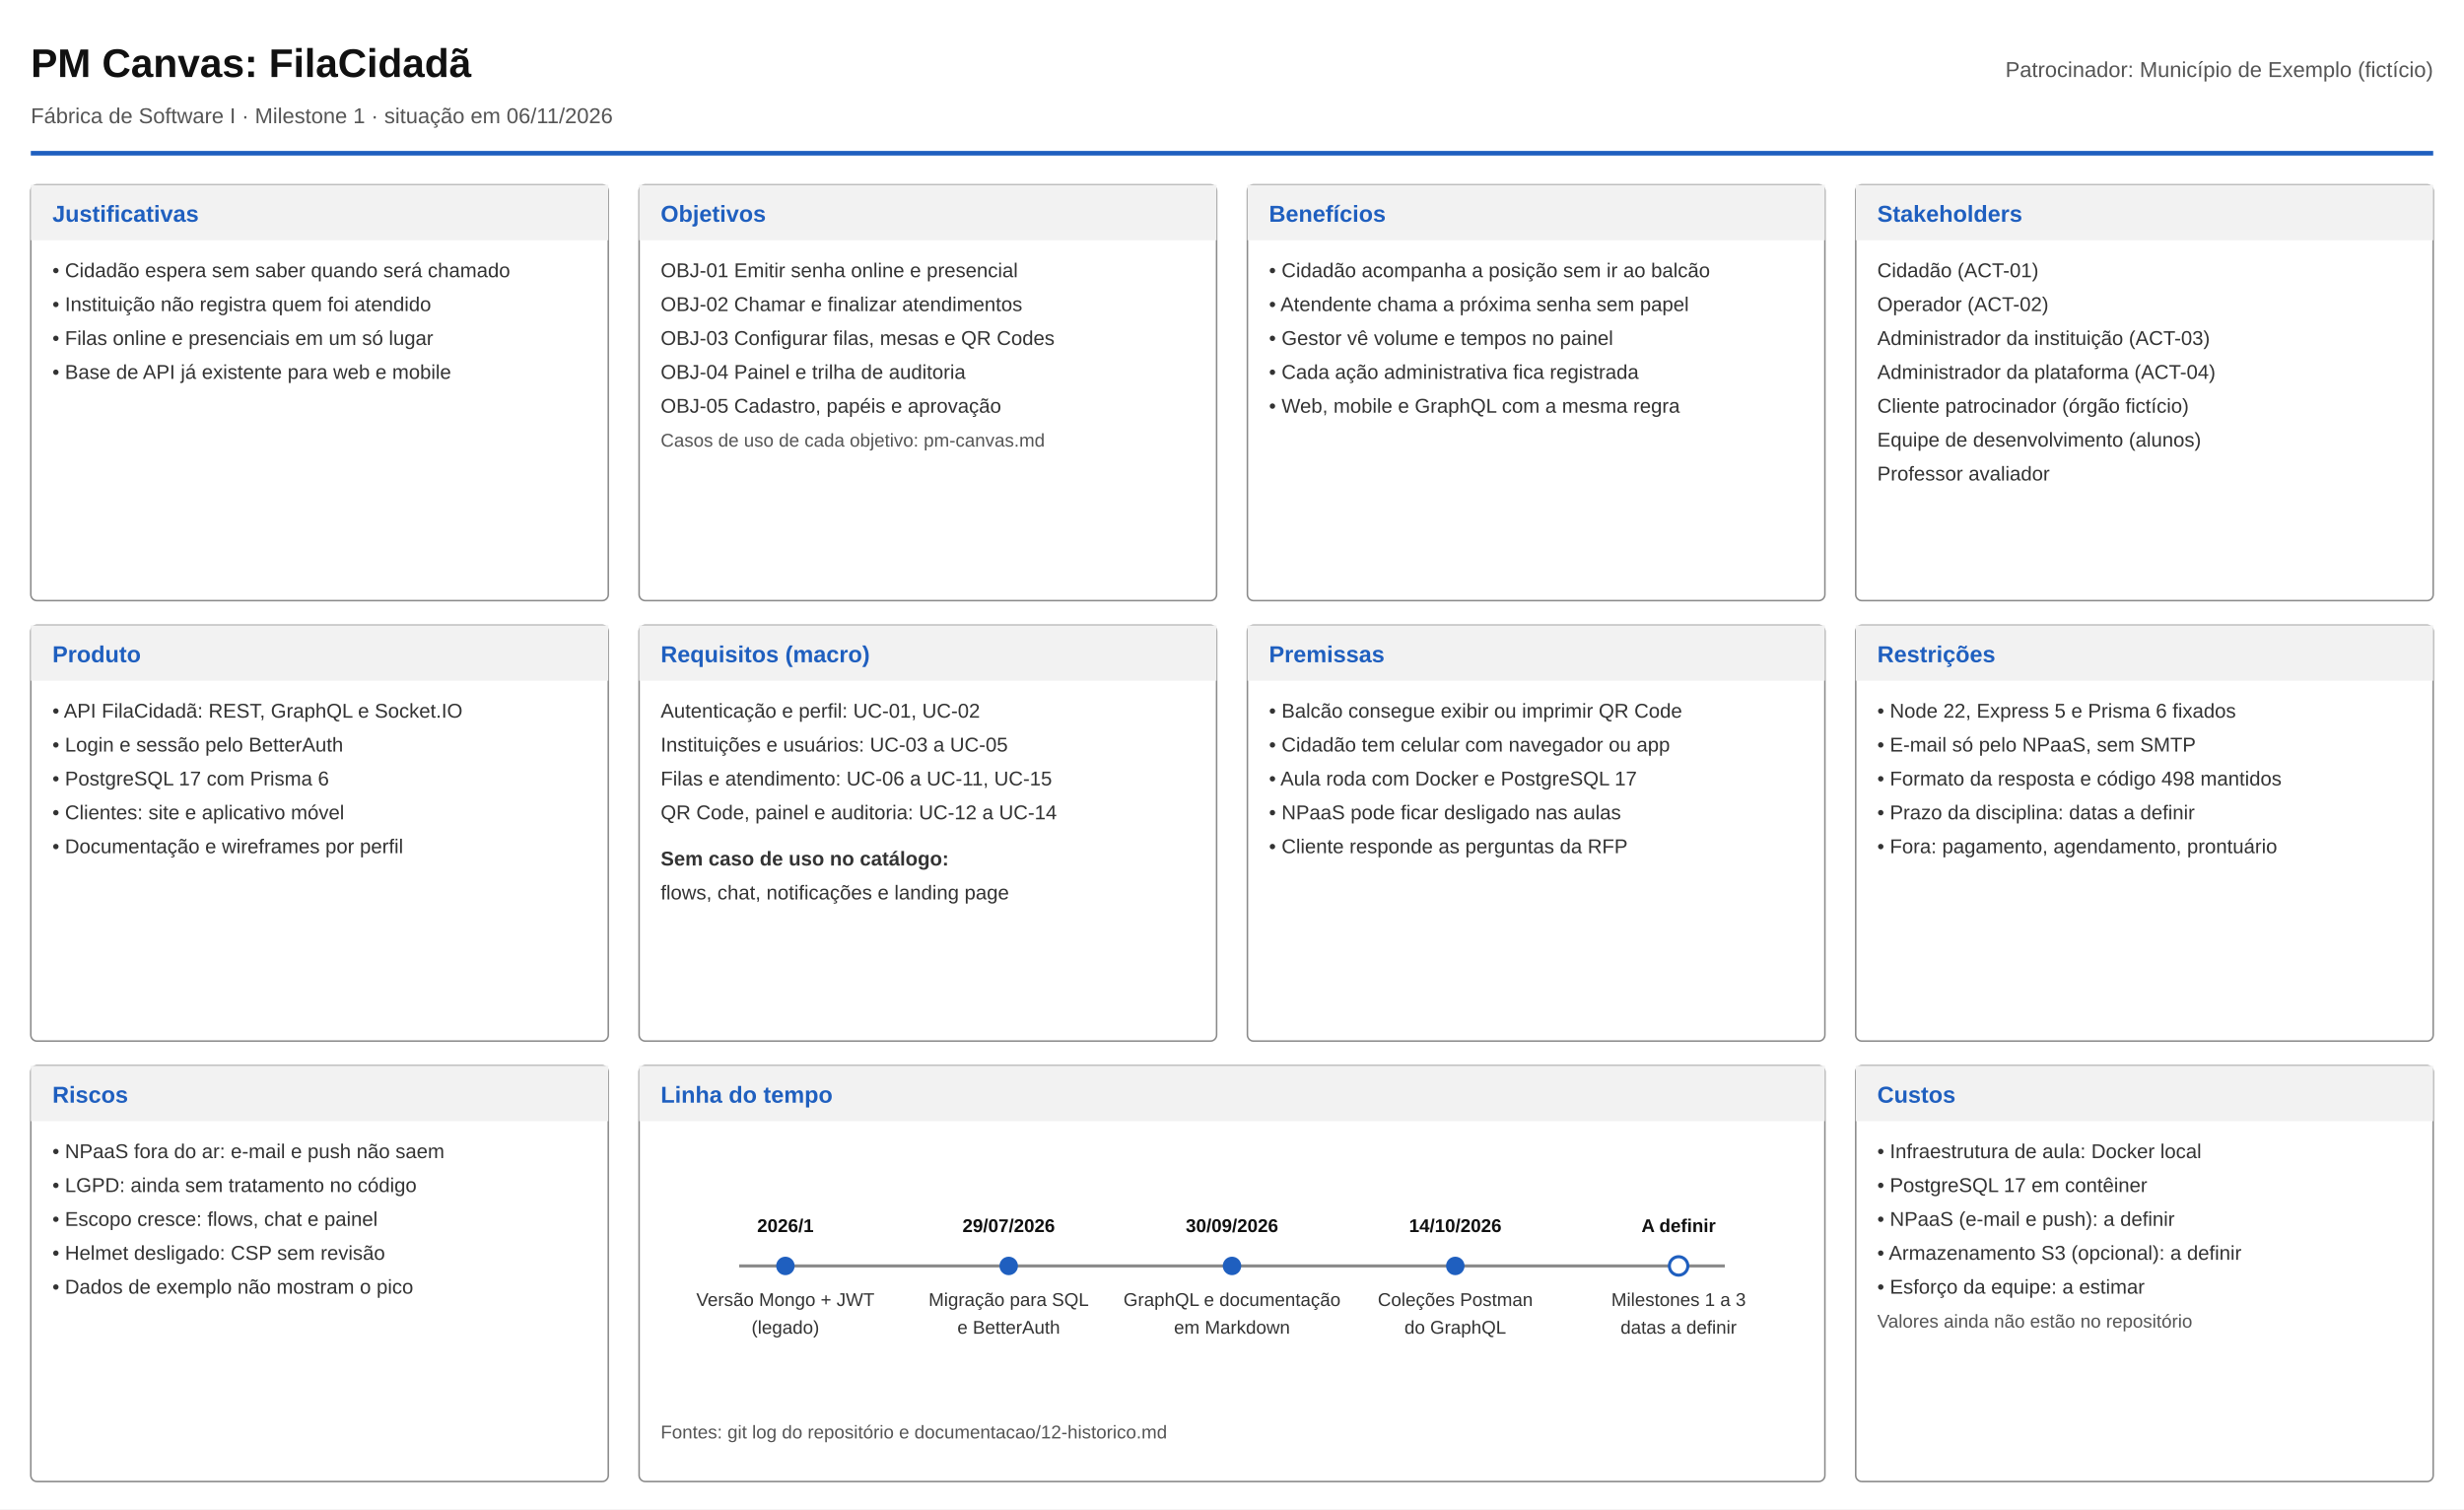
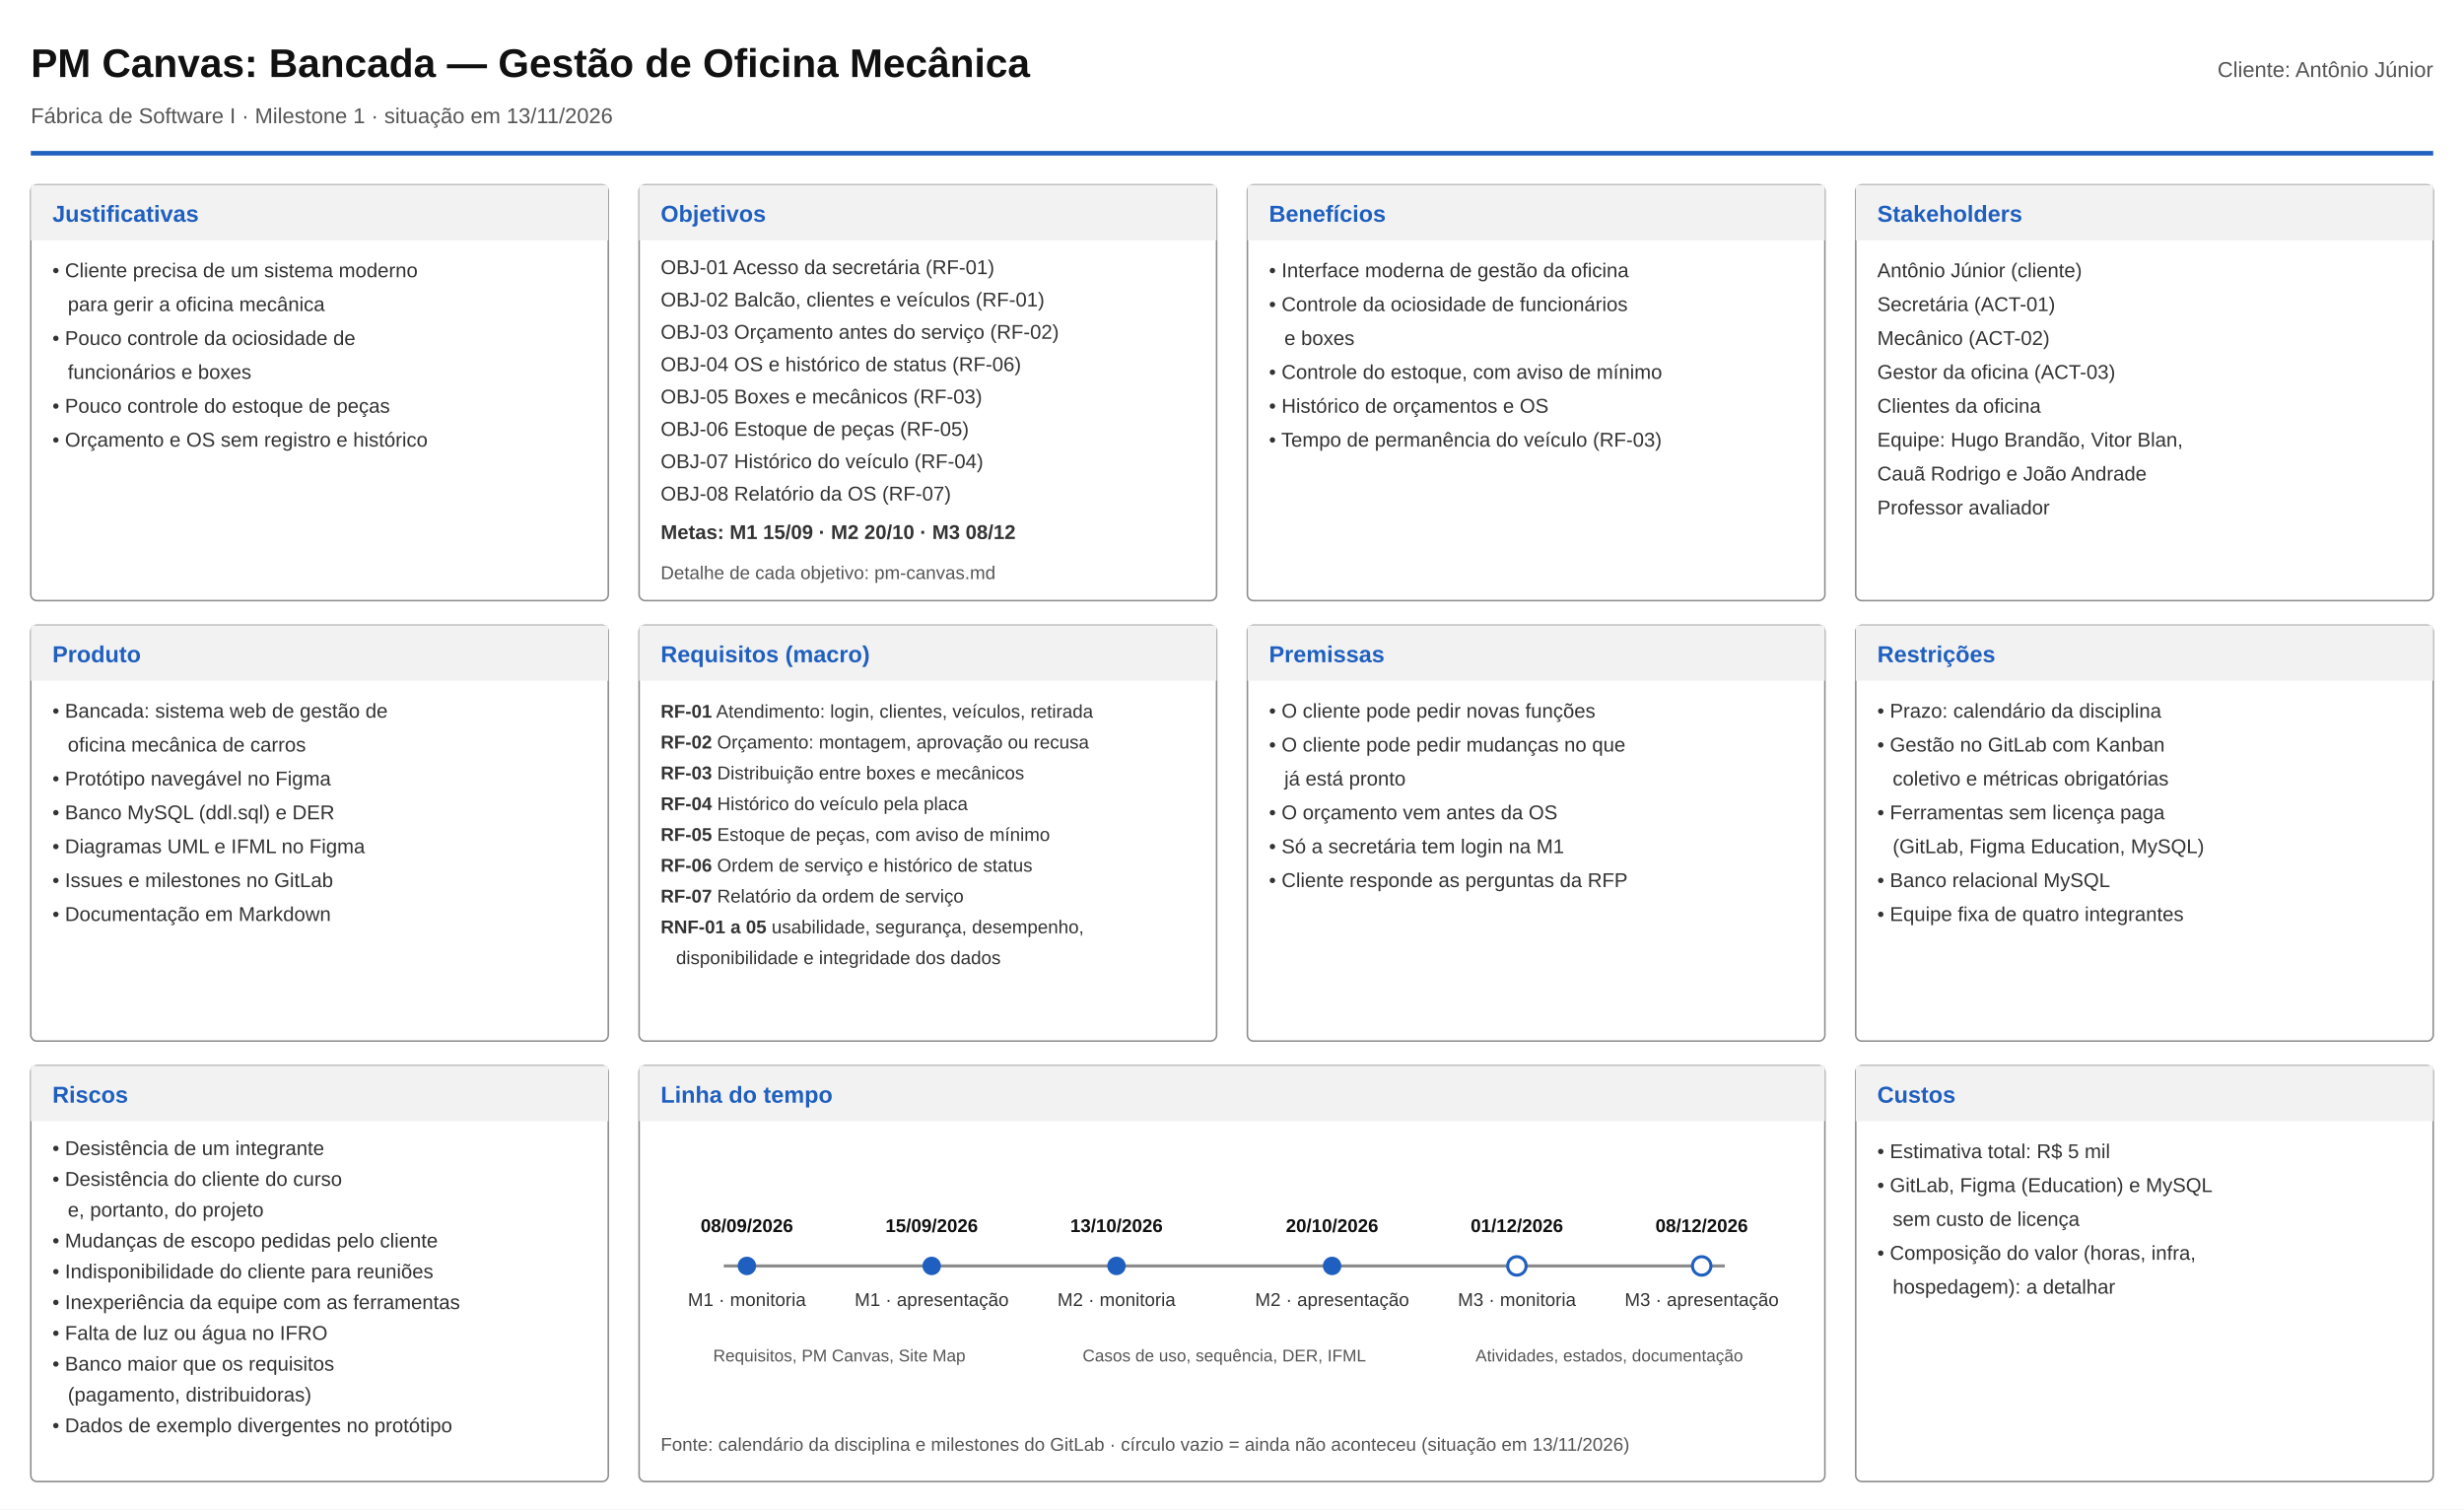
<svg xmlns="http://www.w3.org/2000/svg" viewBox="0 0 1600 980" width="1600" height="980" font-family="Arial, Helvetica, sans-serif">
  <rect x="0" y="0" width="1600" height="980" fill="#ffffff" />
-   <text x="20" y="50" font-size="26" font-weight="bold" fill="#111111">PM Canvas: FilaCidadã</text>
-   <text x="20" y="80" font-size="14" fill="#555555">Fábrica de Software I · Milestone 1 · situação em 06/11/2026</text>
-   <text x="1580" y="50" font-size="14" text-anchor="end" fill="#555555">Patrocinador: Município de Exemplo (fictício)</text>
+   <text x="20" y="50" font-size="26" font-weight="bold" fill="#111111">PM Canvas: Bancada — Gestão de Oficina Mecânica</text>
+   <text x="20" y="80" font-size="14" fill="#555555">Fábrica de Software I · Milestone 1 · situação em 13/11/2026</text>
+   <text x="1580" y="50" font-size="14" text-anchor="end" fill="#555555">Cliente: Antônio Júnior</text>
  <rect x="20" y="98" width="1560" height="3" fill="#1f5fbf" />
  <rect x="20" y="120" width="375" height="270" rx="4" fill="#ffffff" stroke="#8a8a8a" />
  <rect x="20" y="120" width="375" height="36" fill="#f2f2f2" />
  <text x="34" y="144" font-size="15" font-weight="bold" fill="#1f5fbf">Justificativas</text>
  <g font-size="13" fill="#333333">
-     <text x="34" y="180">• Cidadão espera sem saber quando será chamado</text>
-     <text x="34" y="202">• Instituição não registra quem foi atendido</text>
-     <text x="34" y="224">• Filas online e presenciais em um só lugar</text>
-     <text x="34" y="246">• Base de API já existente para web e mobile</text>
+     <text x="34" y="180">• Cliente precisa de um sistema moderno</text>
+     <text x="44" y="202">para gerir a oficina mecânica</text>
+     <text x="34" y="224">• Pouco controle da ociosidade de</text>
+     <text x="44" y="246">funcionários e boxes</text>
+     <text x="34" y="268">• Pouco controle do estoque de peças</text>
+     <text x="34" y="290">• Orçamento e OS sem registro e histórico</text>
  </g>
  <rect x="415" y="120" width="375" height="270" rx="4" fill="#ffffff" stroke="#8a8a8a" />
  <rect x="415" y="120" width="375" height="36" fill="#f2f2f2" />
  <text x="429" y="144" font-size="15" font-weight="bold" fill="#1f5fbf">Objetivos</text>
  <g font-size="13" fill="#333333">
-     <text x="429" y="180">OBJ-01 Emitir senha online e presencial</text>
-     <text x="429" y="202">OBJ-02 Chamar e finalizar atendimentos</text>
-     <text x="429" y="224">OBJ-03 Configurar filas, mesas e QR Codes</text>
-     <text x="429" y="246">OBJ-04 Painel e trilha de auditoria</text>
-     <text x="429" y="268">OBJ-05 Cadastro, papéis e aprovação</text>
+     <text x="429" y="178">OBJ-01 Acesso da secretária (RF-01)</text>
+     <text x="429" y="199">OBJ-02 Balcão, clientes e veículos (RF-01)</text>
+     <text x="429" y="220">OBJ-03 Orçamento antes do serviço (RF-02)</text>
+     <text x="429" y="241">OBJ-04 OS e histórico de status (RF-06)</text>
+     <text x="429" y="262">OBJ-05 Boxes e mecânicos (RF-03)</text>
+     <text x="429" y="283">OBJ-06 Estoque de peças (RF-05)</text>
+     <text x="429" y="304">OBJ-07 Histórico do veículo (RF-04)</text>
+     <text x="429" y="325">OBJ-08 Relatório da OS (RF-07)</text>
+     <text x="429" y="350" font-weight="bold">Metas: M1 15/09 · M2 20/10 · M3 08/12</text>
  </g>
-   <text x="429" y="290" font-size="12" fill="#555555">Casos de uso de cada objetivo: pm-canvas.md</text>
+   <text x="429" y="376" font-size="12" fill="#555555">Detalhe de cada objetivo: pm-canvas.md</text>
  <rect x="810" y="120" width="375" height="270" rx="4" fill="#ffffff" stroke="#8a8a8a" />
  <rect x="810" y="120" width="375" height="36" fill="#f2f2f2" />
  <text x="824" y="144" font-size="15" font-weight="bold" fill="#1f5fbf">Benefícios</text>
  <g font-size="13" fill="#333333">
-     <text x="824" y="180">• Cidadão acompanha a posição sem ir ao balcão</text>
-     <text x="824" y="202">• Atendente chama a próxima senha sem papel</text>
-     <text x="824" y="224">• Gestor vê volume e tempos no painel</text>
-     <text x="824" y="246">• Cada ação administrativa fica registrada</text>
-     <text x="824" y="268">• Web, mobile e GraphQL com a mesma regra</text>
+     <text x="824" y="180">• Interface moderna de gestão da oficina</text>
+     <text x="824" y="202">• Controle da ociosidade de funcionários</text>
+     <text x="834" y="224">e boxes</text>
+     <text x="824" y="246">• Controle do estoque, com aviso de mínimo</text>
+     <text x="824" y="268">• Histórico de orçamentos e OS</text>
+     <text x="824" y="290">• Tempo de permanência do veículo (RF-03)</text>
  </g>
  <rect x="1205" y="120" width="375" height="270" rx="4" fill="#ffffff" stroke="#8a8a8a" />
  <rect x="1205" y="120" width="375" height="36" fill="#f2f2f2" />
  <text x="1219" y="144" font-size="15" font-weight="bold" fill="#1f5fbf">Stakeholders</text>
  <g font-size="13" fill="#333333">
-     <text x="1219" y="180">Cidadão (ACT-01)</text>
-     <text x="1219" y="202">Operador (ACT-02)</text>
-     <text x="1219" y="224">Administrador da instituição (ACT-03)</text>
-     <text x="1219" y="246">Administrador da plataforma (ACT-04)</text>
-     <text x="1219" y="268">Cliente patrocinador (órgão fictício)</text>
-     <text x="1219" y="290">Equipe de desenvolvimento (alunos)</text>
-     <text x="1219" y="312">Professor avaliador</text>
+     <text x="1219" y="180">Antônio Júnior (cliente)</text>
+     <text x="1219" y="202">Secretária (ACT-01)</text>
+     <text x="1219" y="224">Mecânico (ACT-02)</text>
+     <text x="1219" y="246">Gestor da oficina (ACT-03)</text>
+     <text x="1219" y="268">Clientes da oficina</text>
+     <text x="1219" y="290">Equipe: Hugo Brandão, Vitor Blan,</text>
+     <text x="1219" y="312">Cauã Rodrigo e João Andrade</text>
+     <text x="1219" y="334">Professor avaliador</text>
  </g>
  <rect x="20" y="406" width="375" height="270" rx="4" fill="#ffffff" stroke="#8a8a8a" />
  <rect x="20" y="406" width="375" height="36" fill="#f2f2f2" />
  <text x="34" y="430" font-size="15" font-weight="bold" fill="#1f5fbf">Produto</text>
  <g font-size="13" fill="#333333">
-     <text x="34" y="466">• API FilaCidadã: REST, GraphQL e Socket.IO</text>
-     <text x="34" y="488">• Login e sessão pelo BetterAuth</text>
-     <text x="34" y="510">• PostgreSQL 17 com Prisma 6</text>
-     <text x="34" y="532">• Clientes: site e aplicativo móvel</text>
-     <text x="34" y="554">• Documentação e wireframes por perfil</text>
+     <text x="34" y="466">• Bancada: sistema web de gestão de</text>
+     <text x="44" y="488">oficina mecânica de carros</text>
+     <text x="34" y="510">• Protótipo navegável no Figma</text>
+     <text x="34" y="532">• Banco MySQL (ddl.sql) e DER</text>
+     <text x="34" y="554">• Diagramas UML e IFML no Figma</text>
+     <text x="34" y="576">• Issues e milestones no GitLab</text>
+     <text x="34" y="598">• Documentação em Markdown</text>
  </g>
  <rect x="415" y="406" width="375" height="270" rx="4" fill="#ffffff" stroke="#8a8a8a" />
  <rect x="415" y="406" width="375" height="36" fill="#f2f2f2" />
  <text x="429" y="430" font-size="15" font-weight="bold" fill="#1f5fbf">Requisitos (macro)</text>
-   <g font-size="13" fill="#333333">
-     <text x="429" y="466">Autenticação e perfil: UC-01, UC-02</text>
-     <text x="429" y="488">Instituições e usuários: UC-03 a UC-05</text>
-     <text x="429" y="510">Filas e atendimento: UC-06 a UC-11, UC-15</text>
-     <text x="429" y="532">QR Code, painel e auditoria: UC-12 a UC-14</text>
-     <text x="429" y="562" font-weight="bold">Sem caso de uso no catálogo:</text>
-     <text x="429" y="584">flows, chat, notificações e landing page</text>
+   <g font-size="12" fill="#333333">
+     <text x="429" y="466">
+       <tspan font-weight="bold">RF-01</tspan> Atendimento: login, clientes, veículos, retirada</text>
+     <text x="429" y="486">
+       <tspan font-weight="bold">RF-02</tspan> Orçamento: montagem, aprovação ou recusa</text>
+     <text x="429" y="506">
+       <tspan font-weight="bold">RF-03</tspan> Distribuição entre boxes e mecânicos</text>
+     <text x="429" y="526">
+       <tspan font-weight="bold">RF-04</tspan> Histórico do veículo pela placa</text>
+     <text x="429" y="546">
+       <tspan font-weight="bold">RF-05</tspan> Estoque de peças, com aviso de mínimo</text>
+     <text x="429" y="566">
+       <tspan font-weight="bold">RF-06</tspan> Ordem de serviço e histórico de status</text>
+     <text x="429" y="586">
+       <tspan font-weight="bold">RF-07</tspan> Relatório da ordem de serviço</text>
+     <text x="429" y="606">
+       <tspan font-weight="bold">RNF-01 a 05</tspan> usabilidade, segurança, desempenho,</text>
+     <text x="439" y="626">disponibilidade e integridade dos dados</text>
  </g>
  <rect x="810" y="406" width="375" height="270" rx="4" fill="#ffffff" stroke="#8a8a8a" />
  <rect x="810" y="406" width="375" height="36" fill="#f2f2f2" />
  <text x="824" y="430" font-size="15" font-weight="bold" fill="#1f5fbf">Premissas</text>
  <g font-size="13" fill="#333333">
-     <text x="824" y="466">• Balcão consegue exibir ou imprimir QR Code</text>
-     <text x="824" y="488">• Cidadão tem celular com navegador ou app</text>
-     <text x="824" y="510">• Aula roda com Docker e PostgreSQL 17</text>
-     <text x="824" y="532">• NPaaS pode ficar desligado nas aulas</text>
-     <text x="824" y="554">• Cliente responde as perguntas da RFP</text>
+     <text x="824" y="466">• O cliente pode pedir novas funções</text>
+     <text x="824" y="488">• O cliente pode pedir mudanças no que</text>
+     <text x="834" y="510">já está pronto</text>
+     <text x="824" y="532">• O orçamento vem antes da OS</text>
+     <text x="824" y="554">• Só a secretária tem login na M1</text>
+     <text x="824" y="576">• Cliente responde as perguntas da RFP</text>
  </g>
  <rect x="1205" y="406" width="375" height="270" rx="4" fill="#ffffff" stroke="#8a8a8a" />
  <rect x="1205" y="406" width="375" height="36" fill="#f2f2f2" />
  <text x="1219" y="430" font-size="15" font-weight="bold" fill="#1f5fbf">Restrições</text>
  <g font-size="13" fill="#333333">
-     <text x="1219" y="466">• Node 22, Express 5 e Prisma 6 fixados</text>
-     <text x="1219" y="488">• E-mail só pelo NPaaS, sem SMTP</text>
-     <text x="1219" y="510">• Formato da resposta e código 498 mantidos</text>
-     <text x="1219" y="532">• Prazo da disciplina: datas a definir</text>
-     <text x="1219" y="554">• Fora: pagamento, agendamento, prontuário</text>
+     <text x="1219" y="466">• Prazo: calendário da disciplina</text>
+     <text x="1219" y="488">• Gestão no GitLab com Kanban</text>
+     <text x="1229" y="510">coletivo e métricas obrigatórias</text>
+     <text x="1219" y="532">• Ferramentas sem licença paga</text>
+     <text x="1229" y="554">(GitLab, Figma Education, MySQL)</text>
+     <text x="1219" y="576">• Banco relacional MySQL</text>
+     <text x="1219" y="598">• Equipe fixa de quatro integrantes</text>
  </g>
  <rect x="20" y="692" width="375" height="270" rx="4" fill="#ffffff" stroke="#8a8a8a" />
  <rect x="20" y="692" width="375" height="36" fill="#f2f2f2" />
  <text x="34" y="716" font-size="15" font-weight="bold" fill="#1f5fbf">Riscos</text>
  <g font-size="13" fill="#333333">
-     <text x="34" y="752">• NPaaS fora do ar: e-mail e push não saem</text>
-     <text x="34" y="774">• LGPD: ainda sem tratamento no código</text>
-     <text x="34" y="796">• Escopo cresce: flows, chat e painel</text>
-     <text x="34" y="818">• Helmet desligado: CSP sem revisão</text>
-     <text x="34" y="840">• Dados de exemplo não mostram o pico</text>
+     <text x="34" y="750">• Desistência de um integrante</text>
+     <text x="34" y="770">• Desistência do cliente do curso</text>
+     <text x="44" y="790">e, portanto, do projeto</text>
+     <text x="34" y="810">• Mudanças de escopo pedidas pelo cliente</text>
+     <text x="34" y="830">• Indisponibilidade do cliente para reuniões</text>
+     <text x="34" y="850">• Inexperiência da equipe com as ferramentas</text>
+     <text x="34" y="870">• Falta de luz ou água no IFRO</text>
+     <text x="34" y="890">• Banco maior que os requisitos</text>
+     <text x="44" y="910">(pagamento, distribuidoras)</text>
+     <text x="34" y="930">• Dados de exemplo divergentes no protótipo</text>
  </g>
  <rect x="415" y="692" width="770" height="270" rx="4" fill="#ffffff" stroke="#8a8a8a" />
  <rect x="415" y="692" width="770" height="36" fill="#f2f2f2" />
  <text x="429" y="716" font-size="15" font-weight="bold" fill="#1f5fbf">Linha do tempo</text>
-   <line x1="480" y1="822" x2="1120" y2="822" stroke="#8a8a8a" stroke-width="2" />
+   <line x1="470" y1="822" x2="1120" y2="822" stroke="#8a8a8a" stroke-width="2" />
  <g font-size="12" font-weight="bold" fill="#111111" text-anchor="middle">
-     <text x="510" y="800">2026/1</text>
-     <text x="655" y="800">29/07/2026</text>
-     <text x="800" y="800">30/09/2026</text>
-     <text x="945" y="800">14/10/2026</text>
-     <text x="1090" y="800">A definir</text>
+     <text x="485" y="800">08/09/2026</text>
+     <text x="605" y="800">15/09/2026</text>
+     <text x="725" y="800">13/10/2026</text>
+     <text x="865" y="800">20/10/2026</text>
+     <text x="985" y="800">01/12/2026</text>
+     <text x="1105" y="800">08/12/2026</text>
  </g>
-   <circle cx="510" cy="822" r="6" fill="#1f5fbf" />
-   <circle cx="655" cy="822" r="6" fill="#1f5fbf" />
-   <circle cx="800" cy="822" r="6" fill="#1f5fbf" />
-   <circle cx="945" cy="822" r="6" fill="#1f5fbf" />
-   <circle cx="1090" cy="822" r="6" fill="#ffffff" stroke="#1f5fbf" stroke-width="2" />
+   <circle cx="485" cy="822" r="6" fill="#1f5fbf" />
+   <circle cx="605" cy="822" r="6" fill="#1f5fbf" />
+   <circle cx="725" cy="822" r="6" fill="#1f5fbf" />
+   <circle cx="865" cy="822" r="6" fill="#1f5fbf" />
+   <circle cx="985" cy="822" r="6" fill="#ffffff" stroke="#1f5fbf" stroke-width="2" />
+   <circle cx="1105" cy="822" r="6" fill="#ffffff" stroke="#1f5fbf" stroke-width="2" />
  <g font-size="12" fill="#333333" text-anchor="middle">
-     <text x="510" y="848">Versão Mongo + JWT</text>
-     <text x="510" y="866">(legado)</text>
-     <text x="655" y="848">Migração para SQL</text>
-     <text x="655" y="866">e BetterAuth</text>
-     <text x="800" y="848">GraphQL e documentação</text>
-     <text x="800" y="866">em Markdown</text>
-     <text x="945" y="848">Coleções Postman</text>
-     <text x="945" y="866">do GraphQL</text>
-     <text x="1090" y="848">Milestones 1 a 3</text>
-     <text x="1090" y="866">datas a definir</text>
+     <text x="485" y="848">M1 · monitoria</text>
+     <text x="605" y="848">M1 · apresentação</text>
+     <text x="725" y="848">M2 · monitoria</text>
+     <text x="865" y="848">M2 · apresentação</text>
+     <text x="985" y="848">M3 · monitoria</text>
+     <text x="1105" y="848">M3 · apresentação</text>
  </g>
-   <text x="429" y="934" font-size="12" fill="#555555">Fontes: git log do repositório e documentacao/12-historico.md</text>
+   <g font-size="11" fill="#555555" text-anchor="middle">
+     <text x="545" y="884">Requisitos, PM Canvas, Site Map</text>
+     <text x="795" y="884">Casos de uso, sequência, DER, IFML</text>
+     <text x="1045" y="884">Atividades, estados, documentação</text>
+   </g>
+   <text x="429" y="942" font-size="12" fill="#555555">Fonte: calendário da disciplina e milestones do GitLab · círculo vazio = ainda não aconteceu (situação em 13/11/2026)</text>
  <rect x="1205" y="692" width="375" height="270" rx="4" fill="#ffffff" stroke="#8a8a8a" />
  <rect x="1205" y="692" width="375" height="36" fill="#f2f2f2" />
  <text x="1219" y="716" font-size="15" font-weight="bold" fill="#1f5fbf">Custos</text>
  <g font-size="13" fill="#333333">
-     <text x="1219" y="752">• Infraestrutura de aula: Docker local</text>
-     <text x="1219" y="774">• PostgreSQL 17 em contêiner</text>
-     <text x="1219" y="796">• NPaaS (e-mail e push): a definir</text>
-     <text x="1219" y="818">• Armazenamento S3 (opcional): a definir</text>
-     <text x="1219" y="840">• Esforço da equipe: a estimar</text>
+     <text x="1219" y="752">• Estimativa total: R$ 5 mil</text>
+     <text x="1219" y="774">• GitLab, Figma (Education) e MySQL</text>
+     <text x="1229" y="796">sem custo de licença</text>
+     <text x="1219" y="818">• Composição do valor (horas, infra,</text>
+     <text x="1229" y="840">hospedagem): a detalhar</text>
  </g>
-   <text x="1219" y="862" font-size="12" fill="#555555">Valores ainda não estão no repositório</text>
</svg>
